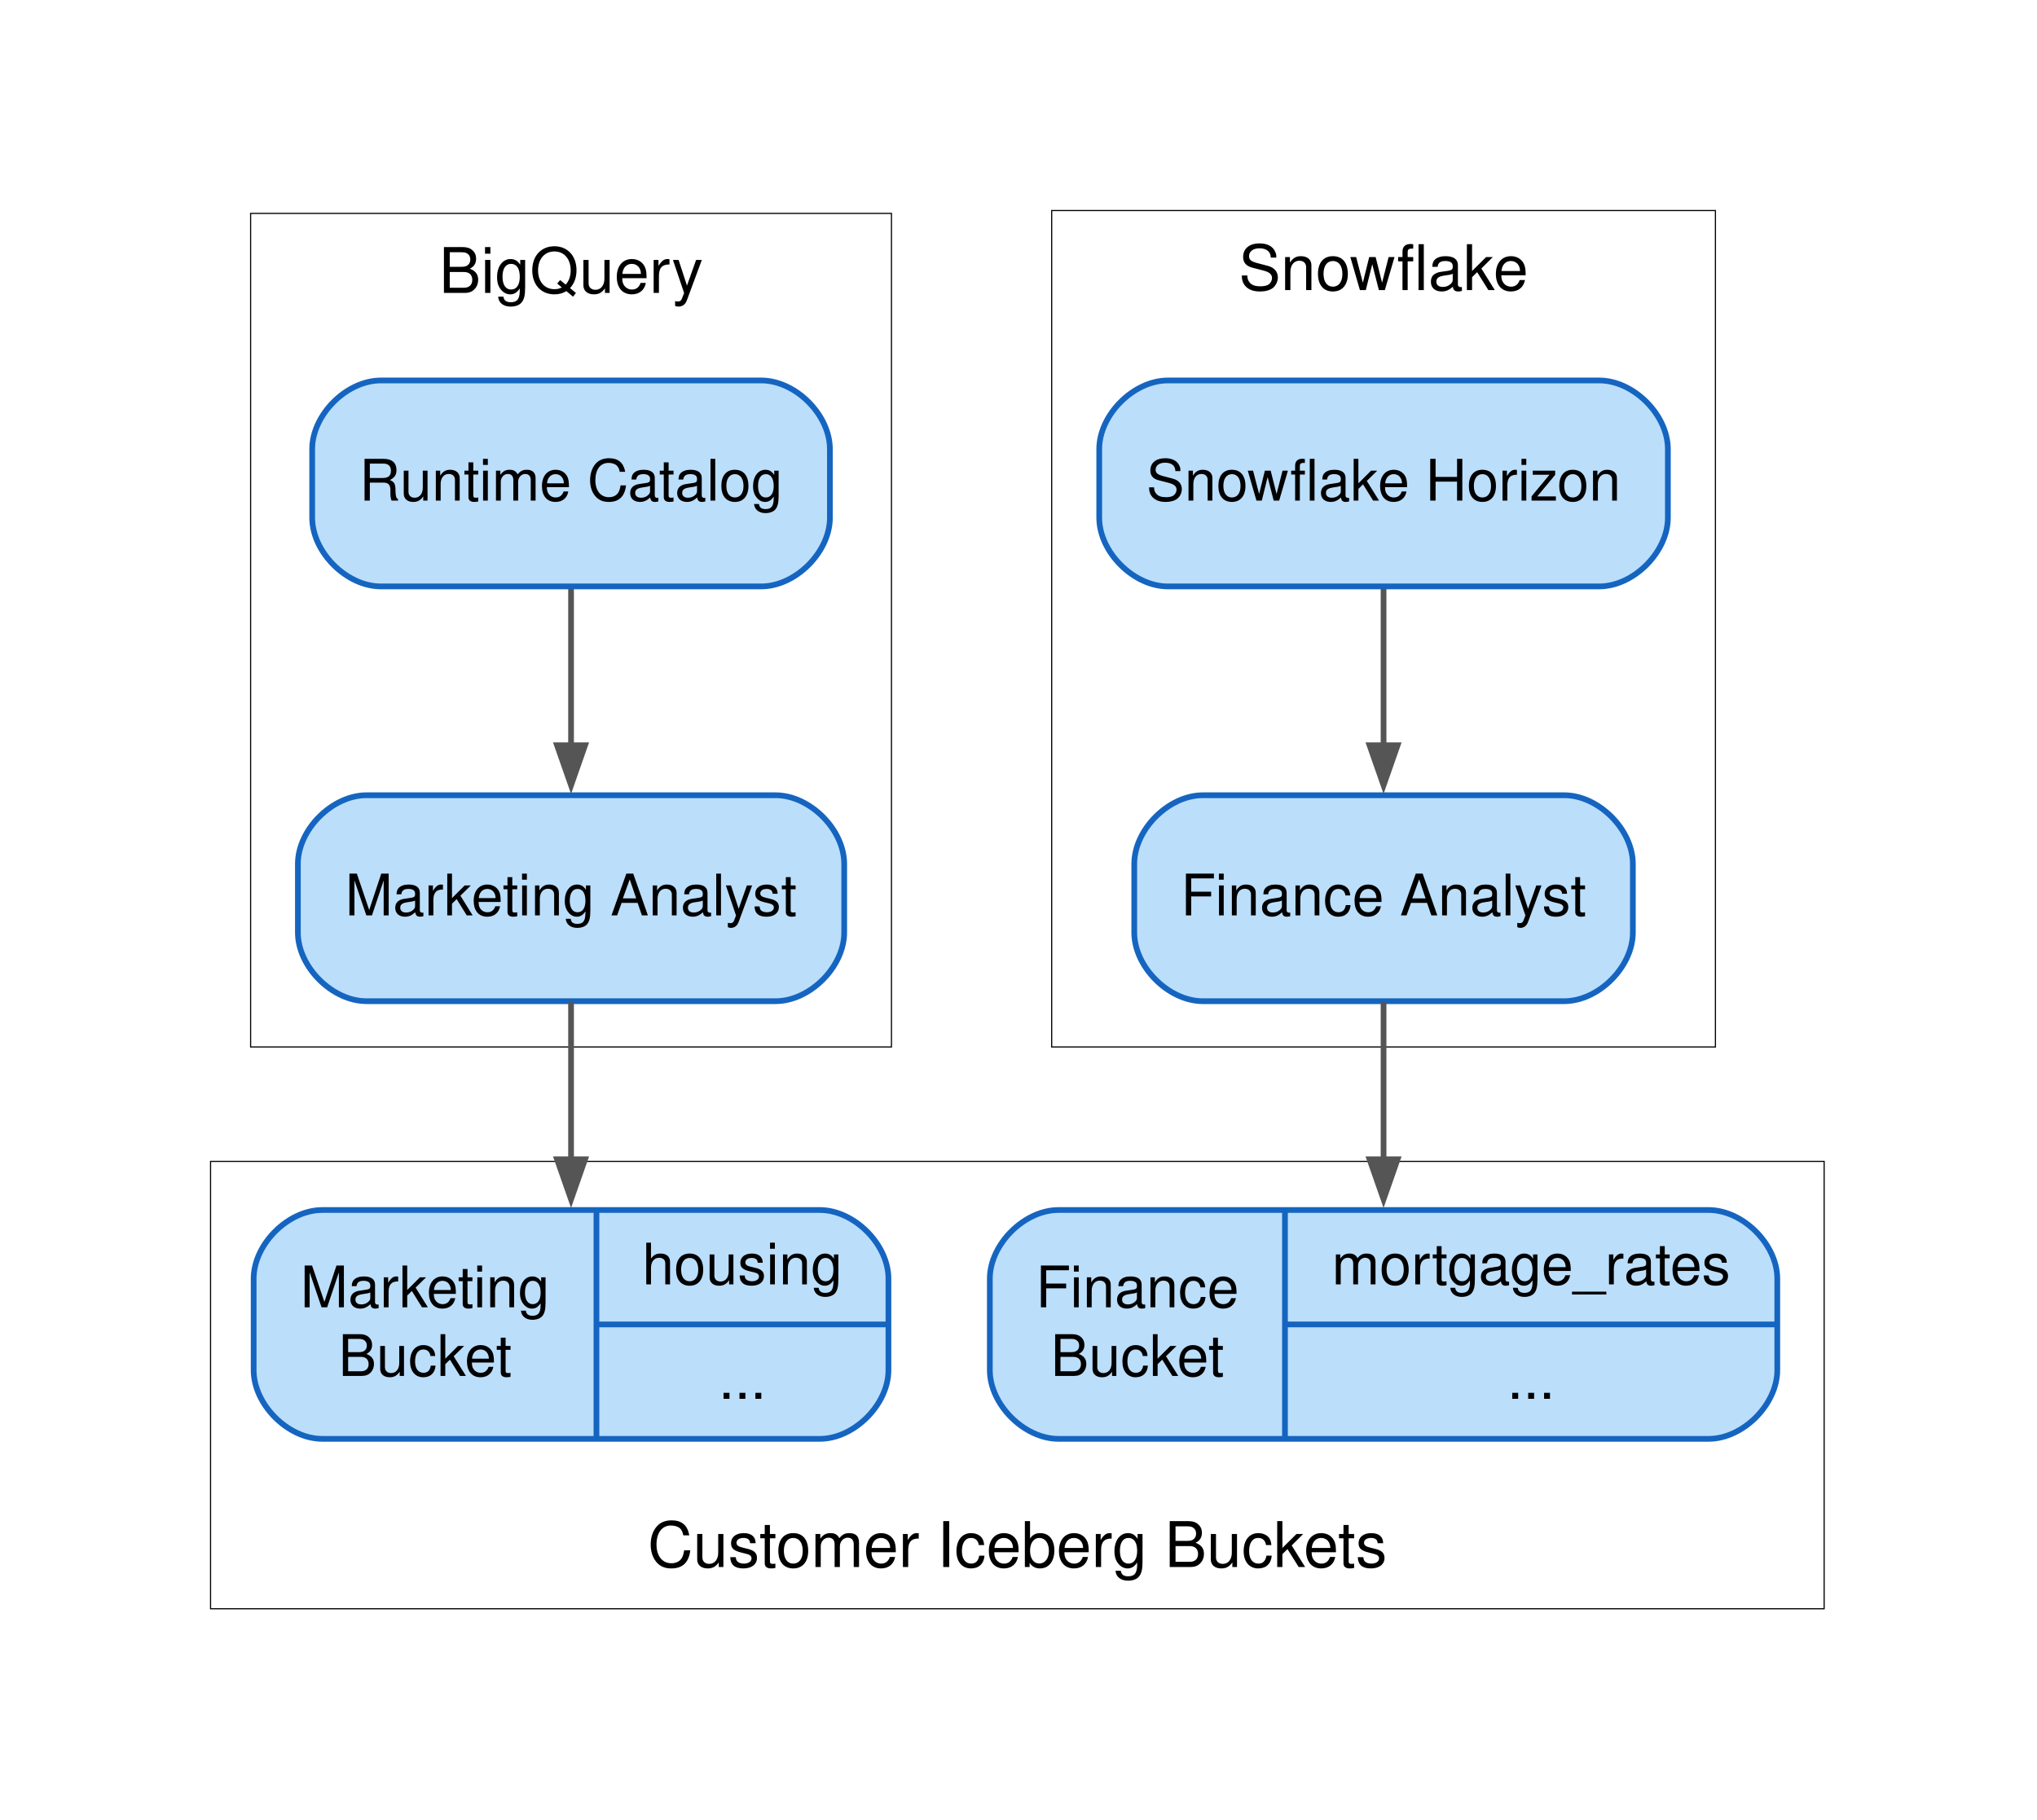
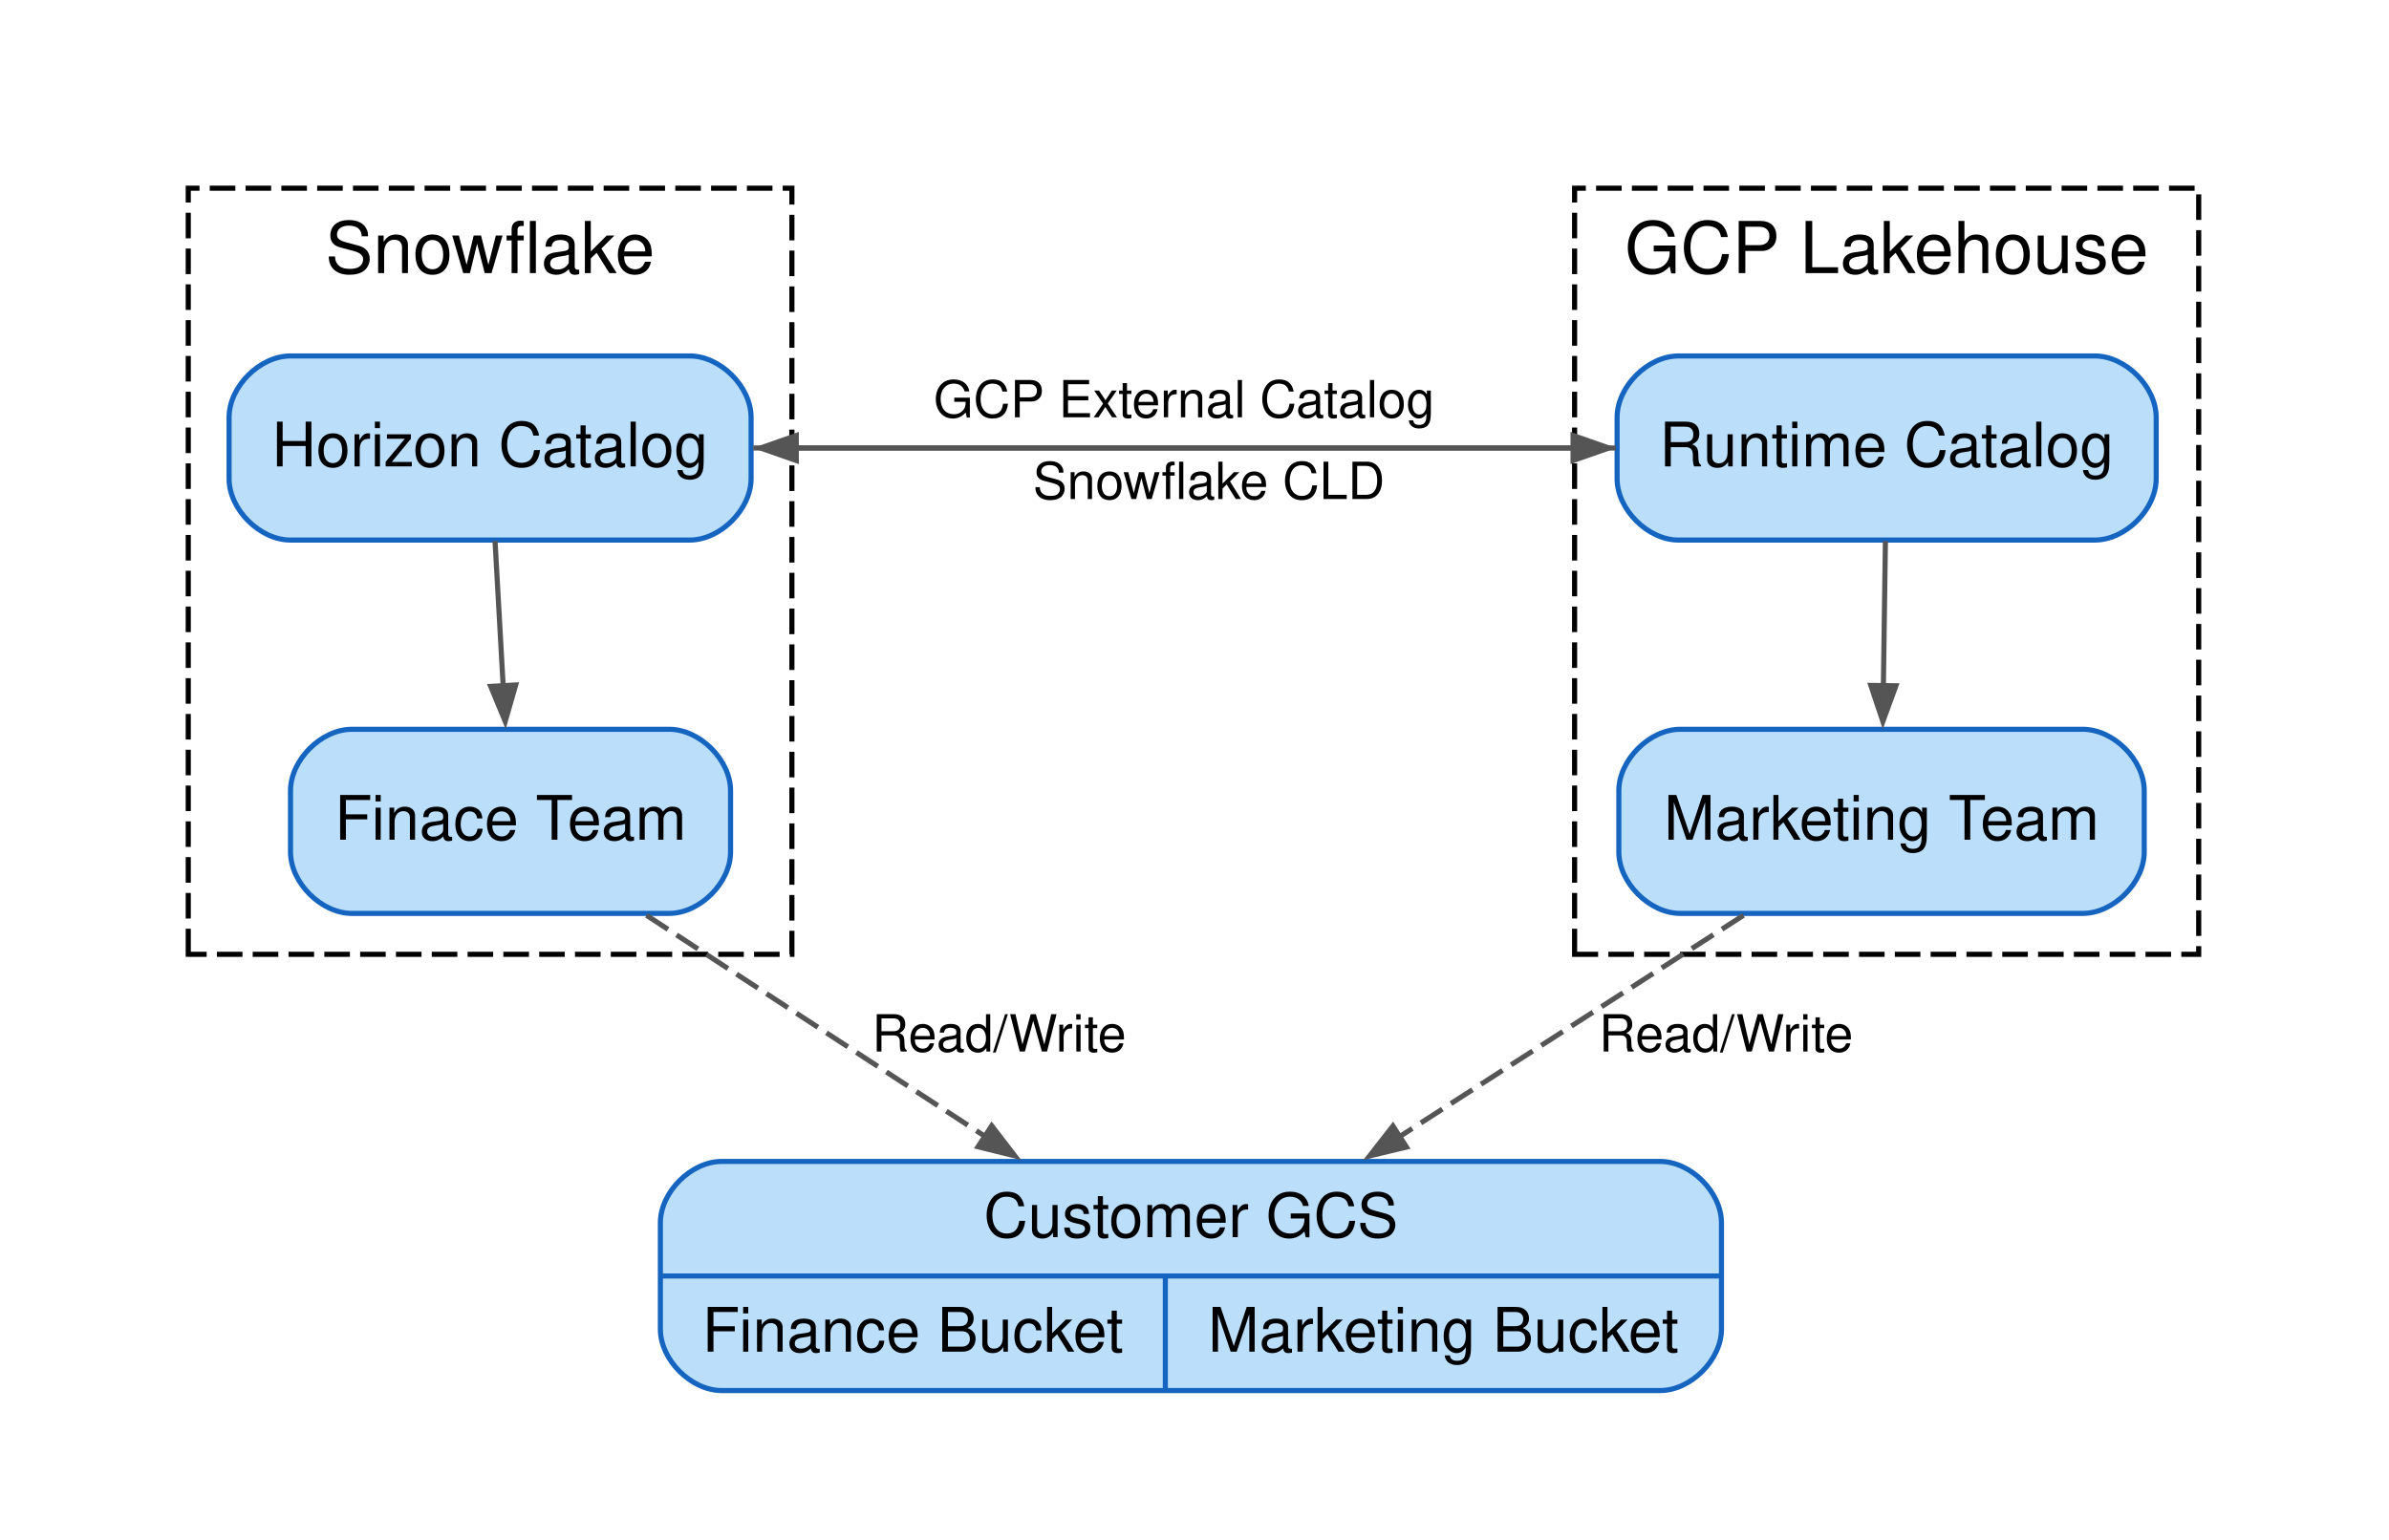
- <svg xmlns="http://www.w3.org/2000/svg" width="356pt" height="318pt" viewBox="0.00 0.00 356.00 318.00">
-   <g id="graph0" class="graph" transform="scale(1 1) rotate(0) translate(28.8 289.2)">
+ <svg xmlns="http://www.w3.org/2000/svg" width="467pt" height="301pt" viewBox="0.00 0.00 467.00 301.00">
+   <g id="graph0" class="graph" transform="scale(1 1) rotate(0) translate(28.8 272.4)">
    <g id="clust1" class="cluster">
-       <polygon fill="none" stroke="black" stroke-width="0.2" points="155,-106.2 155,-252.4 271,-252.4 271,-106.2 155,-106.2" />
-       <text xml:space="preserve" text-anchor="middle" x="213" y="-238.5" font-family="Helvetica,sans-Serif" font-size="11.00">Snowflake</text>
+       <polygon fill="none" stroke="black" stroke-dasharray="5,2" points="8,-85.8 8,-235.6 126,-235.6 126,-85.8 8,-85.8" />
+       <text xml:space="preserve" text-anchor="middle" x="67" y="-219" font-family="Helvetica,sans-Serif" font-size="14.00">Snowflake</text>
    </g>
    <g id="clust2" class="cluster">
-       <polygon fill="none" stroke="black" stroke-width="0.2" points="15,-106.2 15,-251.9 127,-251.9 127,-106.2 15,-106.2" />
-       <text xml:space="preserve" text-anchor="middle" x="71" y="-238" font-family="Helvetica,sans-Serif" font-size="11.00">BigQuery</text>
-     </g>
-     <g id="clust3" class="cluster">
-       <polygon fill="none" stroke="black" stroke-width="0.2" points="8,-8 8,-86.2 290,-86.2 290,-8 8,-8" />
-       <text xml:space="preserve" text-anchor="middle" x="149" y="-15.3" font-family="Helvetica,sans-Serif" font-size="11.00">Customer Iceberg Buckets</text>
+       <polygon fill="none" stroke="black" stroke-dasharray="5,2" points="279,-85.8 279,-235.6 401,-235.6 401,-85.8 279,-85.8" />
+       <text xml:space="preserve" text-anchor="middle" x="340" y="-219" font-family="Helvetica,sans-Serif" font-size="14.00">GCP Lakehouse</text>
    </g>
    <g id="node1" class="node">
-       <path fill="#bbdefb" stroke="#1565c0" d="M244.57,-150.2C244.57,-150.2 181.43,-150.2 181.43,-150.2 175.43,-150.2 169.43,-144.2 169.43,-138.2 169.43,-138.2 169.43,-126.2 169.43,-126.2 169.43,-120.2 175.43,-114.2 181.43,-114.2 181.43,-114.2 244.57,-114.2 244.57,-114.2 250.57,-114.2 256.57,-120.2 256.57,-126.2 256.57,-126.2 256.57,-138.2 256.57,-138.2 256.57,-144.2 250.57,-150.2 244.57,-150.2" />
-       <text xml:space="preserve" text-anchor="middle" x="213" y="-129.2" font-family="Helvetica,sans-Serif" font-size="10.00">Finance Analyst</text>
+       <path fill="#bbdefb" stroke="#1565c0" d="M106.02,-202.8C106.02,-202.8 27.98,-202.8 27.98,-202.8 21.98,-202.8 15.98,-196.8 15.98,-190.8 15.98,-190.8 15.98,-178.8 15.98,-178.8 15.98,-172.8 21.98,-166.8 27.98,-166.8 27.98,-166.8 106.02,-166.8 106.02,-166.8 112.02,-166.8 118.02,-172.8 118.02,-178.8 118.02,-178.8 118.02,-190.8 118.02,-190.8 118.02,-196.8 112.02,-202.8 106.02,-202.8" />
+       <text xml:space="preserve" text-anchor="middle" x="67" y="-181.2" font-family="Helvetica,sans-Serif" font-size="12.00">Horizon Catalog</text>
+     </g>
+     <g id="node2" class="node">
+       <path fill="#bbdefb" stroke="#1565c0" d="M102.01,-129.8C102.01,-129.8 39.99,-129.8 39.99,-129.8 33.99,-129.8 27.99,-123.8 27.99,-117.8 27.99,-117.8 27.99,-105.8 27.99,-105.8 27.99,-99.8 33.99,-93.8 39.99,-93.8 39.99,-93.8 102.01,-93.8 102.01,-93.8 108.01,-93.8 114.01,-99.8 114.01,-105.8 114.01,-105.8 114.01,-117.8 114.01,-117.8 114.01,-123.8 108.01,-129.8 102.01,-129.8" />
+       <text xml:space="preserve" text-anchor="middle" x="71" y="-108.2" font-family="Helvetica,sans-Serif" font-size="12.00">Finace Team</text>
+     </g>
+     <g id="edge5" class="edge">
+       <path fill="none" stroke="#555555" d="M67.97,-166.61C68.45,-158.07 69.04,-147.57 69.57,-138.12" />
+       <polygon fill="#555555" stroke="#555555" points="72.01,-138.47 69.96,-131.34 67.12,-138.19 72.01,-138.47" />
+     </g>
+     <g id="node3" class="node">
+       <path fill="#bbdefb" stroke="#1565c0" d="M380.69,-202.8C380.69,-202.8 299.31,-202.8 299.31,-202.8 293.31,-202.8 287.31,-196.8 287.31,-190.8 287.31,-190.8 287.31,-178.8 287.31,-178.8 287.31,-172.8 293.31,-166.8 299.31,-166.8 299.31,-166.8 380.69,-166.8 380.69,-166.8 386.69,-166.8 392.69,-172.8 392.69,-178.8 392.69,-178.8 392.69,-190.8 392.69,-190.8 392.69,-196.8 386.69,-202.8 380.69,-202.8" />
+       <text xml:space="preserve" text-anchor="middle" x="340" y="-181.2" font-family="Helvetica,sans-Serif" font-size="12.00">Runtime Catalog</text>
+     </g>
+     <g id="edge3" class="edge">
+       <path fill="none" stroke="#555555" d="M118.45,-184.8C171.96,-184.8 225.46,-184.8 278.97,-184.8" />
+       <polygon fill="#555555" stroke="#555555" points="278.7,-187.25 285.7,-184.8 278.7,-182.35 278.7,-187.25" />
+       <text xml:space="preserve" text-anchor="middle" x="207.51" y="-174.83" font-family="Helvetica,sans-Serif" font-size="10.00">Snowflake CLD</text>
    </g>
    <g id="node5" class="node">
-       <path fill="#bbdefb" stroke="#1565c0" d="M156.19,-37.7C156.19,-37.7 269.81,-37.7 269.81,-37.7 275.81,-37.7 281.81,-43.7 281.81,-49.7 281.81,-49.7 281.81,-65.7 281.81,-65.7 281.81,-71.7 275.81,-77.7 269.81,-77.7 269.81,-77.7 156.19,-77.7 156.19,-77.7 150.19,-77.7 144.19,-71.7 144.19,-65.7 144.19,-65.7 144.19,-49.7 144.19,-49.7 144.19,-43.7 150.19,-37.7 156.19,-37.7" />
-       <text xml:space="preserve" text-anchor="middle" x="169.98" y="-60.7" font-family="Helvetica,sans-Serif" font-size="10.00">Finance</text>
-       <text xml:space="preserve" text-anchor="middle" x="169.98" y="-48.7" font-family="Helvetica,sans-Serif" font-size="10.00">Bucket</text>
-       <polyline fill="none" stroke="#1565c0" points="195.77,-37.7 195.77,-77.7" />
-       <text xml:space="preserve" text-anchor="middle" x="238.79" y="-64.7" font-family="Helvetica,sans-Serif" font-size="10.00">mortgage_rates</text>
-       <polyline fill="none" stroke="#1565c0" points="195.77,-57.7 281.81,-57.7" />
-       <text xml:space="preserve" text-anchor="middle" x="238.79" y="-44.7" font-family="Helvetica,sans-Serif" font-size="10.00">...</text>
-     </g>
-     <g id="edge3" class="edge">
-       <path fill="none" stroke="#555555" d="M213,-114.02C213,-105.75 213,-95.62 213,-86.31" />
-       <polygon fill="#555555" stroke="#555555" points="215.45,-86.57 213,-79.57 210.55,-86.57 215.45,-86.57" />
-     </g>
-     <g id="node2" class="node">
-       <path fill="#bbdefb" stroke="#1565c0" d="M175.31,-186.7C175.31,-186.7 250.69,-186.7 250.69,-186.7 256.69,-186.7 262.69,-192.7 262.69,-198.7 262.69,-198.7 262.69,-210.7 262.69,-210.7 262.69,-216.7 256.69,-222.7 250.69,-222.7 250.69,-222.7 175.31,-222.7 175.31,-222.7 169.31,-222.7 163.31,-216.7 163.31,-210.7 163.31,-210.7 163.31,-198.7 163.31,-198.7 163.31,-192.7 169.31,-186.7 175.31,-186.7" />
-       <text xml:space="preserve" text-anchor="middle" x="213" y="-201.7" font-family="Helvetica,sans-Serif" font-size="10.00">Snowflake Horizon</text>
+       <path fill="#bbdefb" stroke="#1565c0" d="M112.29,-0.5C112.29,-0.5 295.71,-0.5 295.71,-0.5 301.71,-0.5 307.71,-6.5 307.71,-12.5 307.71,-12.5 307.71,-33.3 307.71,-33.3 307.71,-39.3 301.71,-45.3 295.71,-45.3 295.71,-45.3 112.29,-45.3 112.29,-45.3 106.29,-45.3 100.29,-39.3 100.29,-33.3 100.29,-33.3 100.29,-12.5 100.29,-12.5 100.29,-6.5 106.29,-0.5 112.29,-0.5" />
+       <text xml:space="preserve" text-anchor="middle" x="204" y="-30.5" font-family="Helvetica,sans-Serif" font-size="12.00">Customer GCS</text>
+       <polyline fill="none" stroke="#1565c0" points="100.29,-22.9 307.71,-22.9" />
+       <text xml:space="preserve" text-anchor="middle" x="149.65" y="-8.1" font-family="Helvetica,sans-Serif" font-size="12.00">Finance Bucket</text>
+       <polyline fill="none" stroke="#1565c0" points="199,-0.5 199,-22.9" />
+       <text xml:space="preserve" text-anchor="middle" x="253.36" y="-8.1" font-family="Helvetica,sans-Serif" font-size="12.00">Marketing Bucket</text>
    </g>
    <g id="edge1" class="edge">
-       <path fill="none" stroke="#555555" d="M213,-186.27C213,-177.99 213,-167.93 213,-158.8" />
-       <polygon fill="#555555" stroke="#555555" points="215.45,-158.94 213,-151.94 210.55,-158.94 215.45,-158.94" />
-     </g>
-     <g id="node3" class="node">
-       <path fill="#bbdefb" stroke="#1565c0" d="M106.74,-150.2C106.74,-150.2 35.26,-150.2 35.26,-150.2 29.26,-150.2 23.26,-144.2 23.26,-138.2 23.26,-138.2 23.26,-126.2 23.26,-126.2 23.26,-120.2 29.26,-114.2 35.26,-114.2 35.26,-114.2 106.74,-114.2 106.74,-114.2 112.74,-114.2 118.74,-120.2 118.74,-126.2 118.74,-126.2 118.74,-138.2 118.74,-138.2 118.74,-144.2 112.74,-150.2 106.74,-150.2" />
-       <text xml:space="preserve" text-anchor="middle" x="71" y="-129.2" font-family="Helvetica,sans-Serif" font-size="10.00">Marketing Analyst</text>
-     </g>
-     <g id="node6" class="node">
-       <path fill="#bbdefb" stroke="#1565c0" d="M27.53,-37.7C27.53,-37.7 114.47,-37.7 114.47,-37.7 120.47,-37.7 126.47,-43.7 126.47,-49.7 126.47,-49.7 126.47,-65.7 126.47,-65.7 126.47,-71.7 120.47,-77.7 114.47,-77.7 114.47,-77.7 27.53,-77.7 27.53,-77.7 21.53,-77.7 15.53,-71.7 15.53,-65.7 15.53,-65.7 15.53,-49.7 15.53,-49.7 15.53,-43.7 21.53,-37.7 27.53,-37.7" />
-       <text xml:space="preserve" text-anchor="middle" x="45.49" y="-60.7" font-family="Helvetica,sans-Serif" font-size="10.00">Marketing</text>
-       <text xml:space="preserve" text-anchor="middle" x="45.49" y="-48.7" font-family="Helvetica,sans-Serif" font-size="10.00">Bucket</text>
-       <polyline fill="none" stroke="#1565c0" points="75.44,-37.7 75.44,-77.7" />
-       <text xml:space="preserve" text-anchor="middle" x="100.95" y="-64.7" font-family="Helvetica,sans-Serif" font-size="10.00">housing</text>
-       <polyline fill="none" stroke="#1565c0" points="75.44,-57.7 126.47,-57.7" />
-       <text xml:space="preserve" text-anchor="middle" x="100.95" y="-44.7" font-family="Helvetica,sans-Serif" font-size="10.00">...</text>
+       <path fill="none" stroke="#555555" stroke-dasharray="5,2" d="M97.59,-93.42C116.53,-81.05 142.31,-64.21 163.75,-50.2" />
+       <polygon fill="#555555" stroke="#555555" points="165.06,-52.27 169.58,-46.39 162.38,-48.17 165.06,-52.27" />
+       <text xml:space="preserve" text-anchor="middle" x="166.5" y="-66.8" font-family="Helvetica,sans-Serif" font-size="10.00">Read/Write</text>
    </g>
    <g id="edge4" class="edge">
-       <path fill="none" stroke="#555555" d="M71,-114.02C71,-105.75 71,-95.62 71,-86.31" />
-       <polygon fill="#555555" stroke="#555555" points="73.45,-86.57 71,-79.57 68.55,-86.57 73.45,-86.57" />
+       <path fill="none" stroke="#555555" d="M287.02,-184.8C241.06,-184.8 174.6,-184.8 126.76,-184.8" />
+       <polygon fill="#555555" stroke="#555555" points="126.86,-182.35 119.86,-184.8 126.86,-187.25 126.86,-182.35" />
+       <text xml:space="preserve" text-anchor="middle" x="202.67" y="-190.8" font-family="Helvetica,sans-Serif" font-size="10.00">GCP External Catalog</text>
    </g>
    <g id="node4" class="node">
-       <path fill="#bbdefb" stroke="#1565c0" d="M104.24,-222.7C104.24,-222.7 37.76,-222.7 37.76,-222.7 31.76,-222.7 25.76,-216.7 25.76,-210.7 25.76,-210.7 25.76,-198.7 25.76,-198.7 25.76,-192.7 31.76,-186.7 37.76,-186.7 37.76,-186.7 104.24,-186.7 104.24,-186.7 110.24,-186.7 116.24,-192.7 116.24,-198.7 116.24,-198.7 116.24,-210.7 116.24,-210.7 116.24,-216.7 110.24,-222.7 104.24,-222.7" />
-       <text xml:space="preserve" text-anchor="middle" x="71" y="-201.7" font-family="Helvetica,sans-Serif" font-size="10.00">Runtime Catalog</text>
+       <path fill="#bbdefb" stroke="#1565c0" d="M378.35,-129.8C378.35,-129.8 299.65,-129.8 299.65,-129.8 293.65,-129.8 287.65,-123.8 287.65,-117.8 287.65,-117.8 287.65,-105.8 287.65,-105.8 287.65,-99.8 293.65,-93.8 299.65,-93.8 299.65,-93.8 378.35,-93.8 378.35,-93.8 384.35,-93.8 390.35,-99.8 390.35,-105.8 390.35,-105.8 390.35,-117.8 390.35,-117.8 390.35,-123.8 384.35,-129.8 378.35,-129.8" />
+       <text xml:space="preserve" text-anchor="middle" x="339" y="-108.2" font-family="Helvetica,sans-Serif" font-size="12.00">Marketing Team</text>
+     </g>
+     <g id="edge6" class="edge">
+       <path fill="none" stroke="#555555" d="M339.76,-166.61C339.64,-158.07 339.49,-147.57 339.36,-138.12" />
+       <polygon fill="#555555" stroke="#555555" points="341.81,-138.31 339.26,-131.34 336.91,-138.38 341.81,-138.31" />
    </g>
    <g id="edge2" class="edge">
-       <path fill="none" stroke="#555555" d="M71,-186.27C71,-177.99 71,-167.93 71,-158.8" />
-       <polygon fill="#555555" stroke="#555555" points="73.45,-158.94 71,-151.94 68.55,-158.94 73.45,-158.94" />
+       <path fill="none" stroke="#555555" stroke-dasharray="5,2" d="M312.01,-93.42C292.7,-81 266.39,-64.06 244.57,-50.01" />
+       <polygon fill="#555555" stroke="#555555" points="246.14,-48.11 238.93,-46.38 243.49,-52.23 246.14,-48.11" />
+       <text xml:space="preserve" text-anchor="middle" x="308.6" y="-66.8" font-family="Helvetica,sans-Serif" font-size="10.00">Read/Write</text>
    </g>
  </g>
</svg>
